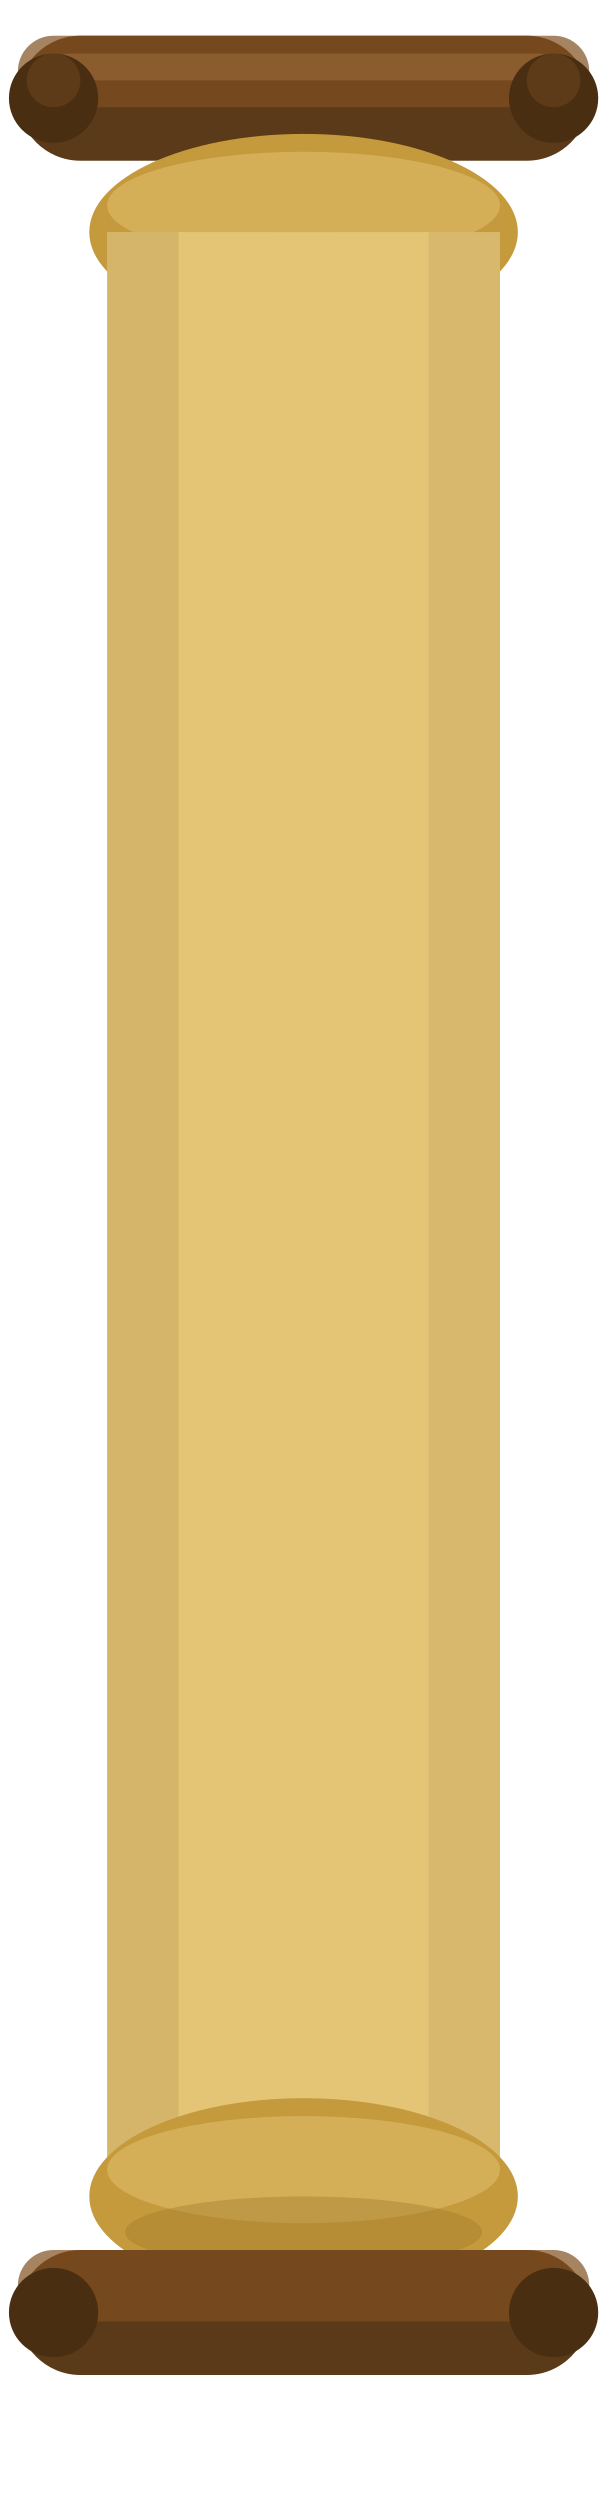
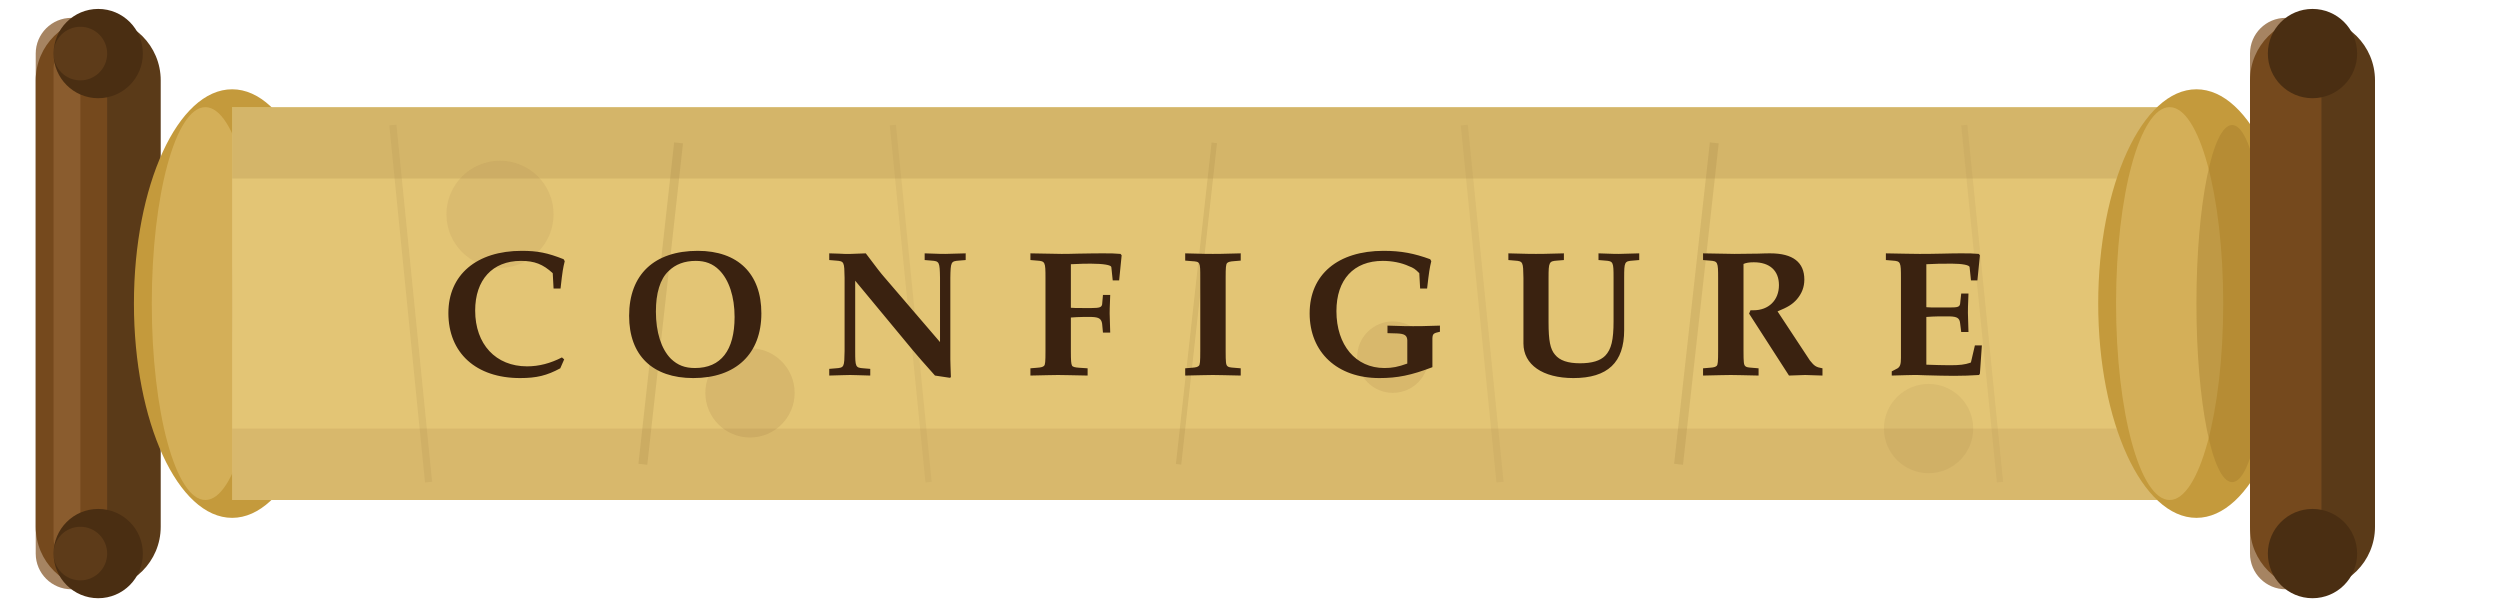
- <svg xmlns="http://www.w3.org/2000/svg" viewBox="0 0 34 140">
+ <svg xmlns="http://www.w3.org/2000/svg" viewBox="0 0 140 34">
  <defs>
    <clipPath id="pb">
-       <rect x="6" y="13" width="22" height="110" />
+       <rect x="13" y="6" width="110" height="22" />
    </clipPath>
  </defs>
-   <rect x="1" y="2" width="32" height="7" rx="3.5" fill="#5a3a18" />
-   <rect x="1" y="2" width="32" height="4" rx="2" fill="#805020" opacity="0.7" />
-   <rect x="3" y="3" width="28" height="1.5" rx="0.8" fill="#a07040" opacity="0.5" />
-   <circle cx="3" cy="5.5" r="2.5" fill="#4a2e12" />
-   <circle cx="3" cy="4.5" r="1.5" fill="#704820" opacity="0.5" />
-   <circle cx="31" cy="5.5" r="2.5" fill="#4a2e12" />
-   <circle cx="31" cy="4.5" r="1.5" fill="#704820" opacity="0.5" />
-   <ellipse cx="17" cy="13" rx="12" ry="5.5" fill="#c49a3c" />
-   <ellipse cx="17" cy="11.5" rx="11" ry="3" fill="#dbb864" opacity="0.7" />
-   <ellipse cx="17" cy="15" rx="10" ry="2" fill="#a07828" opacity="0.4" />
-   <rect x="6" y="13" width="22" height="110" fill="#e8cc7a" />
+   <rect x="2" y="1" width="7" height="32" rx="3.5" fill="#5a3a18" />
+   <rect x="2" y="1" width="4" height="32" rx="2" fill="#805020" opacity="0.7" />
+   <rect x="3" y="3" width="1.5" height="28" rx="0.8" fill="#a07040" opacity="0.5" />
+   <circle cx="5.5" cy="3" r="2.5" fill="#4a2e12" />
+   <circle cx="4.5" cy="3" r="1.5" fill="#704820" opacity="0.5" />
+   <circle cx="5.5" cy="31" r="2.5" fill="#4a2e12" />
+   <circle cx="4.5" cy="31" r="1.5" fill="#704820" opacity="0.5" />
+   <ellipse cx="13" cy="17" rx="5.5" ry="12" fill="#c49a3c" />
+   <ellipse cx="11.5" cy="17" rx="3" ry="11" fill="#dbb864" opacity="0.7" />
+   <ellipse cx="15" cy="17" rx="2" ry="10" fill="#a07828" opacity="0.4" />
+   <rect x="13" y="6" width="110" height="22" fill="#e8cc7a" />
  <g clip-path="url(#pb)">
-     <rect x="6" y="13" width="22" height="110" fill="#a07040" opacity="0.08" />
-     <rect x="6" y="13" width="4" height="110" fill="#907030" opacity="0.18" />
-     <rect x="24" y="13" width="4" height="110" fill="#906830" opacity="0.14" />
+     <rect x="13" y="6" width="110" height="22" fill="#a07040" opacity="0.08" />
+     <rect x="13" y="6" width="110" height="4" fill="#907030" opacity="0.18" />
+     <rect x="13" y="24" width="110" height="4" fill="#906830" opacity="0.14" />
+     <line x1="22" y1="7" x2="24" y2="27" stroke="#b09050" stroke-width="0.4" opacity="0.2" />
+     <line x1="38" y1="8" x2="36" y2="26" stroke="#a08040" stroke-width="0.5" opacity="0.22" />
+     <line x1="50" y1="7" x2="52" y2="27" stroke="#b09050" stroke-width="0.35" opacity="0.15" />
+     <line x1="68" y1="8" x2="66" y2="26" stroke="#a08040" stroke-width="0.3" opacity="0.2" />
+     <line x1="82" y1="7" x2="84" y2="27" stroke="#b09050" stroke-width="0.4" opacity="0.15" />
+     <line x1="96" y1="8" x2="94" y2="26" stroke="#a08040" stroke-width="0.5" opacity="0.22" />
+     <line x1="110" y1="7" x2="112" y2="27" stroke="#b09050" stroke-width="0.35" opacity="0.15" />
+     <circle cx="28" cy="12" r="3" fill="#997040" opacity="0.12" />
+     <circle cx="42" cy="22" r="2.5" fill="#886030" opacity="0.14" />
+     <circle cx="78" cy="20" r="2" fill="#886030" opacity="0.13" />
+     <circle cx="108" cy="24" r="2.5" fill="#886838" opacity="0.1" />
  </g>
-   <ellipse cx="17" cy="123" rx="12" ry="5.5" fill="#c49a3c" />
-   <ellipse cx="17" cy="121.5" rx="11" ry="3" fill="#dbb864" opacity="0.7" />
-   <ellipse cx="17" cy="125" rx="10" ry="2" fill="#a07828" opacity="0.4" />
-   <rect x="1" y="126" width="32" height="7" rx="3.5" fill="#5a3a18" />
-   <rect x="1" y="126" width="32" height="4" rx="2" fill="#805020" opacity="0.7" />
-   <circle cx="3" cy="129.5" r="2.5" fill="#4a2e12" />
-   <circle cx="31" cy="129.5" r="2.5" fill="#4a2e12" />
+   <text x="68" y="21" text-anchor="middle" font-family="Palatino Linotype, Palatino, Book Antiqua, serif" font-size="10" font-weight="700" fill="#3a2210" letter-spacing="3">CONFIGURE</text>
+   <ellipse cx="123" cy="17" rx="5.5" ry="12" fill="#c49a3c" />
+   <ellipse cx="121.5" cy="17" rx="3" ry="11" fill="#dbb864" opacity="0.7" />
+   <ellipse cx="125" cy="17" rx="2" ry="10" fill="#a07828" opacity="0.4" />
+   <rect x="126" y="1" width="7" height="32" rx="3.5" fill="#5a3a18" />
+   <rect x="126" y="1" width="4" height="32" rx="2" fill="#805020" opacity="0.7" />
+   <circle cx="129.5" cy="3" r="2.5" fill="#4a2e12" />
+   <circle cx="129.5" cy="31" r="2.5" fill="#4a2e12" />
</svg>
